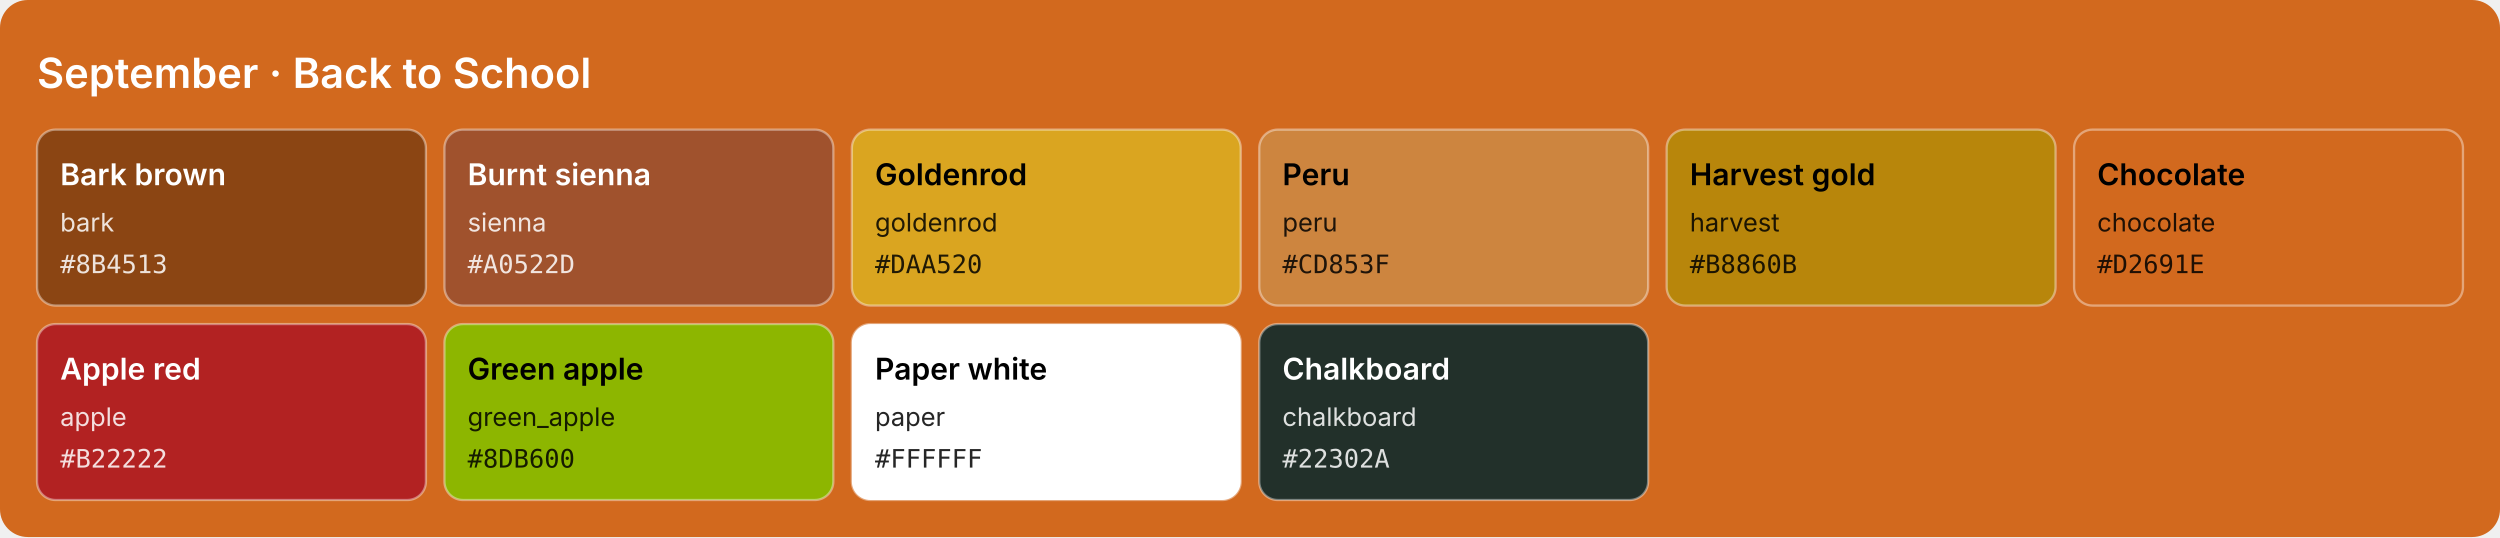
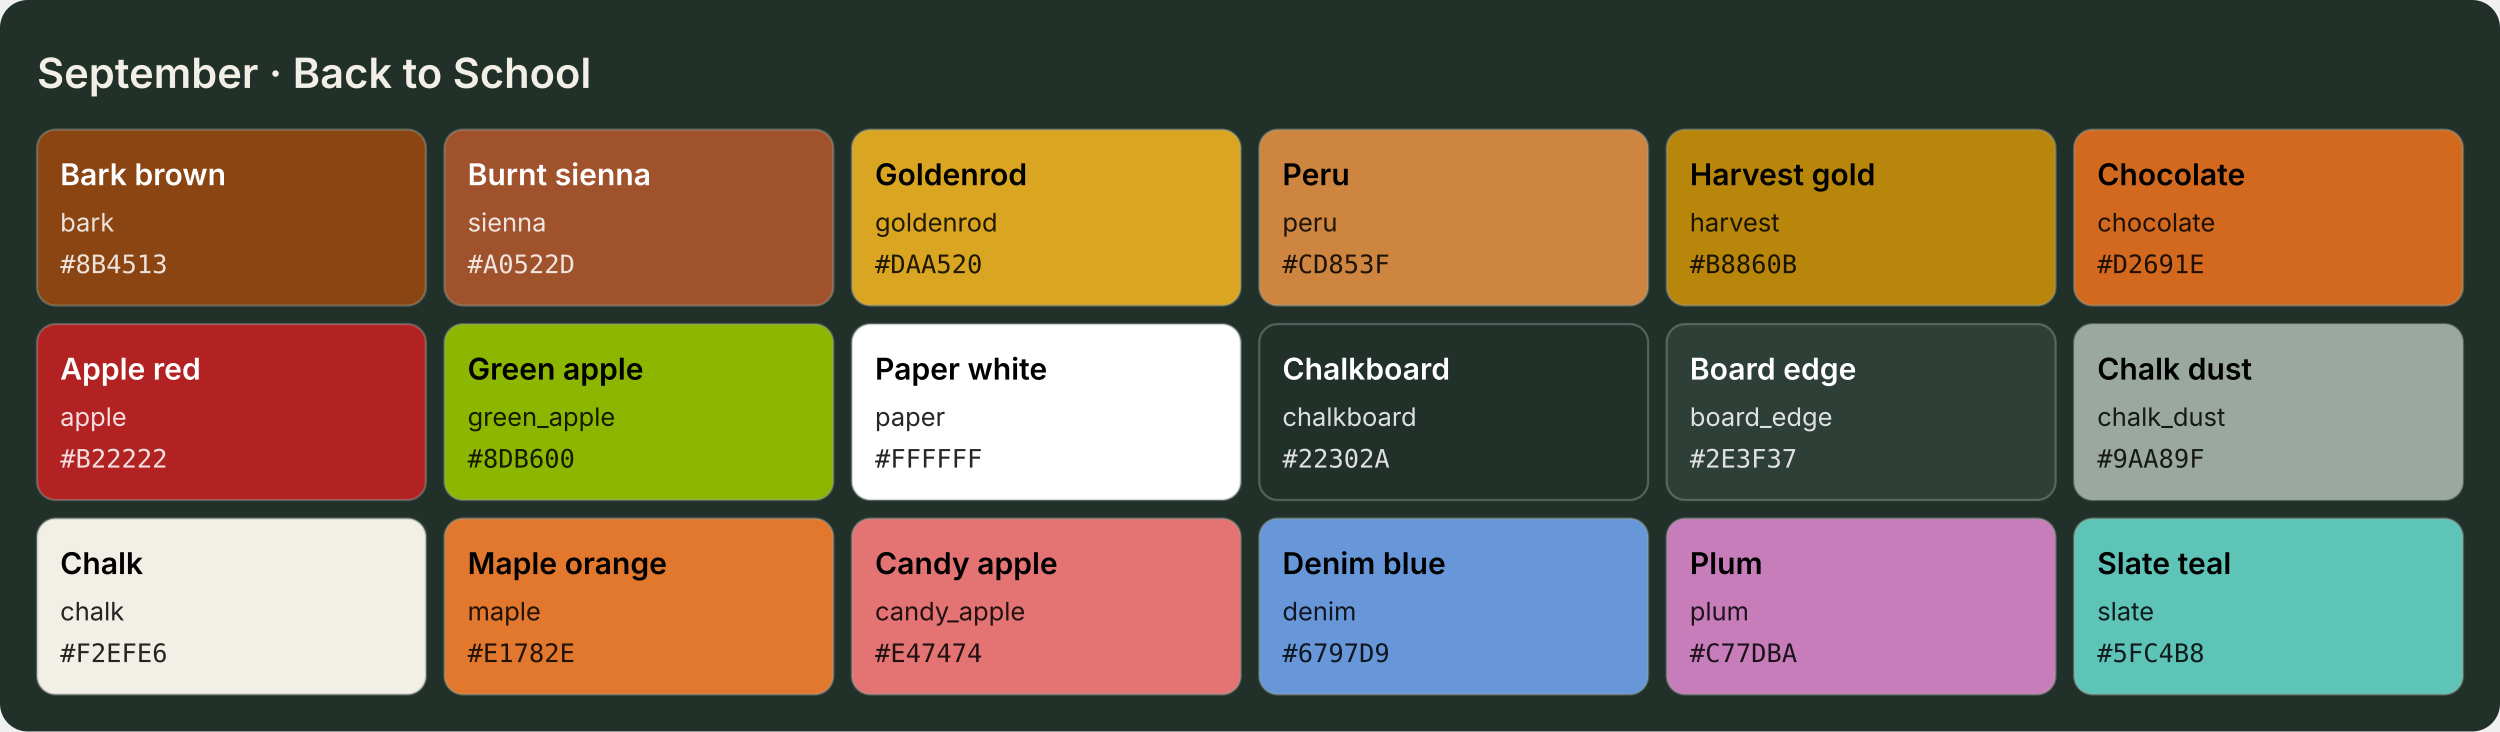
- <svg xmlns="http://www.w3.org/2000/svg" width="1080" height="232" viewBox="0 0 1080 232" font-family="system-ui, -apple-system, 'Segoe UI', sans-serif">
-   <rect width="1080" height="232" rx="12" fill="#D2691E" />
-   <text x="16" y="38" font-size="18" font-weight="600" fill="#FFFFFF">September · Back to School</text>
+ <svg xmlns="http://www.w3.org/2000/svg" width="1080" height="316" viewBox="0 0 1080 316" font-family="system-ui, -apple-system, 'Segoe UI', sans-serif">
+   <rect width="1080" height="316" rx="12" fill="#22302A" />
+   <text x="16" y="38" font-size="18" font-weight="600" fill="#F2EFE6">September · Back to School</text>
  <g transform="translate(16 56)">
-     <rect width="168" height="76" rx="8" fill="#8B4513" stroke="#FFFFFF" stroke-opacity="0.4" />
+     <rect width="168" height="76" rx="8" fill="#8B4513" stroke="#9AA89F" stroke-opacity="0.4" />
    <text x="10" y="24" font-size="13" font-weight="600" fill="#FFFFFF">Bark brown</text>
    <text x="10" y="44" font-size="11" fill="#FFFFFF" fill-opacity="0.85">bark</text>
    <text x="10" y="62" font-size="11" font-family="ui-monospace, Consolas, monospace" fill="#FFFFFF" fill-opacity="0.85">#8B4513</text>
  </g>
  <g transform="translate(192 56)">
-     <rect width="168" height="76" rx="8" fill="#A0522D" stroke="#FFFFFF" stroke-opacity="0.4" />
+     <rect width="168" height="76" rx="8" fill="#A0522D" stroke="#9AA89F" stroke-opacity="0.4" />
    <text x="10" y="24" font-size="13" font-weight="600" fill="#FFFFFF">Burnt sienna</text>
    <text x="10" y="44" font-size="11" fill="#FFFFFF" fill-opacity="0.85">sienna</text>
    <text x="10" y="62" font-size="11" font-family="ui-monospace, Consolas, monospace" fill="#FFFFFF" fill-opacity="0.85">#A0522D</text>
  </g>
  <g transform="translate(368 56)">
-     <rect width="168" height="76" rx="8" fill="#DAA520" stroke="#FFFFFF" stroke-opacity="0.4" />
+     <rect width="168" height="76" rx="8" fill="#DAA520" stroke="#9AA89F" stroke-opacity="0.4" />
    <text x="10" y="24" font-size="13" font-weight="600" fill="#000000">Goldenrod</text>
    <text x="10" y="44" font-size="11" fill="#000000" fill-opacity="0.85">goldenrod</text>
    <text x="10" y="62" font-size="11" font-family="ui-monospace, Consolas, monospace" fill="#000000" fill-opacity="0.85">#DAA520</text>
  </g>
  <g transform="translate(544 56)">
-     <rect width="168" height="76" rx="8" fill="#CD853F" stroke="#FFFFFF" stroke-opacity="0.4" />
+     <rect width="168" height="76" rx="8" fill="#CD853F" stroke="#9AA89F" stroke-opacity="0.4" />
    <text x="10" y="24" font-size="13" font-weight="600" fill="#000000">Peru</text>
    <text x="10" y="44" font-size="11" fill="#000000" fill-opacity="0.85">peru</text>
    <text x="10" y="62" font-size="11" font-family="ui-monospace, Consolas, monospace" fill="#000000" fill-opacity="0.85">#CD853F</text>
  </g>
  <g transform="translate(720 56)">
-     <rect width="168" height="76" rx="8" fill="#B8860B" stroke="#FFFFFF" stroke-opacity="0.4" />
+     <rect width="168" height="76" rx="8" fill="#B8860B" stroke="#9AA89F" stroke-opacity="0.4" />
    <text x="10" y="24" font-size="13" font-weight="600" fill="#000000">Harvest gold</text>
    <text x="10" y="44" font-size="11" fill="#000000" fill-opacity="0.85">harvest</text>
    <text x="10" y="62" font-size="11" font-family="ui-monospace, Consolas, monospace" fill="#000000" fill-opacity="0.85">#B8860B</text>
  </g>
  <g transform="translate(896 56)">
-     <rect width="168" height="76" rx="8" fill="#D2691E" stroke="#FFFFFF" stroke-opacity="0.4" />
+     <rect width="168" height="76" rx="8" fill="#D2691E" stroke="#9AA89F" stroke-opacity="0.4" />
    <text x="10" y="24" font-size="13" font-weight="600" fill="#000000">Chocolate</text>
    <text x="10" y="44" font-size="11" fill="#000000" fill-opacity="0.85">chocolate</text>
    <text x="10" y="62" font-size="11" font-family="ui-monospace, Consolas, monospace" fill="#000000" fill-opacity="0.85">#D2691E</text>
  </g>
  <g transform="translate(16 140)">
-     <rect width="168" height="76" rx="8" fill="#B22222" stroke="#FFFFFF" stroke-opacity="0.4" />
+     <rect width="168" height="76" rx="8" fill="#B22222" stroke="#9AA89F" stroke-opacity="0.4" />
    <text x="10" y="24" font-size="13" font-weight="600" fill="#FFFFFF">Apple red</text>
    <text x="10" y="44" font-size="11" fill="#FFFFFF" fill-opacity="0.85">apple</text>
    <text x="10" y="62" font-size="11" font-family="ui-monospace, Consolas, monospace" fill="#FFFFFF" fill-opacity="0.85">#B22222</text>
  </g>
  <g transform="translate(192 140)">
-     <rect width="168" height="76" rx="8" fill="#8DB600" stroke="#FFFFFF" stroke-opacity="0.4" />
+     <rect width="168" height="76" rx="8" fill="#8DB600" stroke="#9AA89F" stroke-opacity="0.4" />
    <text x="10" y="24" font-size="13" font-weight="600" fill="#000000">Green apple</text>
    <text x="10" y="44" font-size="11" fill="#000000" fill-opacity="0.85">green_apple</text>
    <text x="10" y="62" font-size="11" font-family="ui-monospace, Consolas, monospace" fill="#000000" fill-opacity="0.85">#8DB600</text>
  </g>
  <g transform="translate(368 140)">
-     <rect width="168" height="76" rx="8" fill="#FFFFFF" stroke="#FFFFFF" stroke-opacity="0.4" />
+     <rect width="168" height="76" rx="8" fill="#FFFFFF" stroke="#9AA89F" stroke-opacity="0.4" />
    <text x="10" y="24" font-size="13" font-weight="600" fill="#000000">Paper white</text>
    <text x="10" y="44" font-size="11" fill="#000000" fill-opacity="0.85">paper</text>
    <text x="10" y="62" font-size="11" font-family="ui-monospace, Consolas, monospace" fill="#000000" fill-opacity="0.85">#FFFFFF</text>
  </g>
  <g transform="translate(544 140)">
-     <rect width="168" height="76" rx="8" fill="#22302A" stroke="#FFFFFF" stroke-opacity="0.4" />
+     <rect width="168" height="76" rx="8" fill="#22302A" stroke="#9AA89F" stroke-opacity="0.4" />
    <text x="10" y="24" font-size="13" font-weight="600" fill="#FFFFFF">Chalkboard</text>
    <text x="10" y="44" font-size="11" fill="#FFFFFF" fill-opacity="0.85">chalkboard</text>
    <text x="10" y="62" font-size="11" font-family="ui-monospace, Consolas, monospace" fill="#FFFFFF" fill-opacity="0.85">#22302A</text>
  </g>
+   <g transform="translate(720 140)">
+     <rect width="168" height="76" rx="8" fill="#2E3F37" stroke="#9AA89F" stroke-opacity="0.4" />
+     <text x="10" y="24" font-size="13" font-weight="600" fill="#FFFFFF">Board edge</text>
+     <text x="10" y="44" font-size="11" fill="#FFFFFF" fill-opacity="0.85">board_edge</text>
+     <text x="10" y="62" font-size="11" font-family="ui-monospace, Consolas, monospace" fill="#FFFFFF" fill-opacity="0.85">#2E3F37</text>
+   </g>
+   <g transform="translate(896 140)">
+     <rect width="168" height="76" rx="8" fill="#9AA89F" stroke="#9AA89F" stroke-opacity="0.4" />
+     <text x="10" y="24" font-size="13" font-weight="600" fill="#000000">Chalk dust</text>
+     <text x="10" y="44" font-size="11" fill="#000000" fill-opacity="0.85">chalk_dust</text>
+     <text x="10" y="62" font-size="11" font-family="ui-monospace, Consolas, monospace" fill="#000000" fill-opacity="0.85">#9AA89F</text>
+   </g>
+   <g transform="translate(16 224)">
+     <rect width="168" height="76" rx="8" fill="#F2EFE6" stroke="#9AA89F" stroke-opacity="0.4" />
+     <text x="10" y="24" font-size="13" font-weight="600" fill="#000000">Chalk</text>
+     <text x="10" y="44" font-size="11" fill="#000000" fill-opacity="0.85">chalk</text>
+     <text x="10" y="62" font-size="11" font-family="ui-monospace, Consolas, monospace" fill="#000000" fill-opacity="0.85">#F2EFE6</text>
+   </g>
+   <g transform="translate(192 224)">
+     <rect width="168" height="76" rx="8" fill="#E1782E" stroke="#9AA89F" stroke-opacity="0.4" />
+     <text x="10" y="24" font-size="13" font-weight="600" fill="#000000">Maple orange</text>
+     <text x="10" y="44" font-size="11" fill="#000000" fill-opacity="0.85">maple</text>
+     <text x="10" y="62" font-size="11" font-family="ui-monospace, Consolas, monospace" fill="#000000" fill-opacity="0.85">#E1782E</text>
+   </g>
+   <g transform="translate(368 224)">
+     <rect width="168" height="76" rx="8" fill="#E47474" stroke="#9AA89F" stroke-opacity="0.4" />
+     <text x="10" y="24" font-size="13" font-weight="600" fill="#000000">Candy apple</text>
+     <text x="10" y="44" font-size="11" fill="#000000" fill-opacity="0.85">candy_apple</text>
+     <text x="10" y="62" font-size="11" font-family="ui-monospace, Consolas, monospace" fill="#000000" fill-opacity="0.85">#E47474</text>
+   </g>
+   <g transform="translate(544 224)">
+     <rect width="168" height="76" rx="8" fill="#6797D9" stroke="#9AA89F" stroke-opacity="0.4" />
+     <text x="10" y="24" font-size="13" font-weight="600" fill="#000000">Denim blue</text>
+     <text x="10" y="44" font-size="11" fill="#000000" fill-opacity="0.85">denim</text>
+     <text x="10" y="62" font-size="11" font-family="ui-monospace, Consolas, monospace" fill="#000000" fill-opacity="0.85">#6797D9</text>
+   </g>
+   <g transform="translate(720 224)">
+     <rect width="168" height="76" rx="8" fill="#C77DBA" stroke="#9AA89F" stroke-opacity="0.4" />
+     <text x="10" y="24" font-size="13" font-weight="600" fill="#000000">Plum</text>
+     <text x="10" y="44" font-size="11" fill="#000000" fill-opacity="0.85">plum</text>
+     <text x="10" y="62" font-size="11" font-family="ui-monospace, Consolas, monospace" fill="#000000" fill-opacity="0.85">#C77DBA</text>
+   </g>
+   <g transform="translate(896 224)">
+     <rect width="168" height="76" rx="8" fill="#5FC4B8" stroke="#9AA89F" stroke-opacity="0.4" />
+     <text x="10" y="24" font-size="13" font-weight="600" fill="#000000">Slate teal</text>
+     <text x="10" y="44" font-size="11" fill="#000000" fill-opacity="0.85">slate</text>
+     <text x="10" y="62" font-size="11" font-family="ui-monospace, Consolas, monospace" fill="#000000" fill-opacity="0.85">#5FC4B8</text>
+   </g>
</svg>
